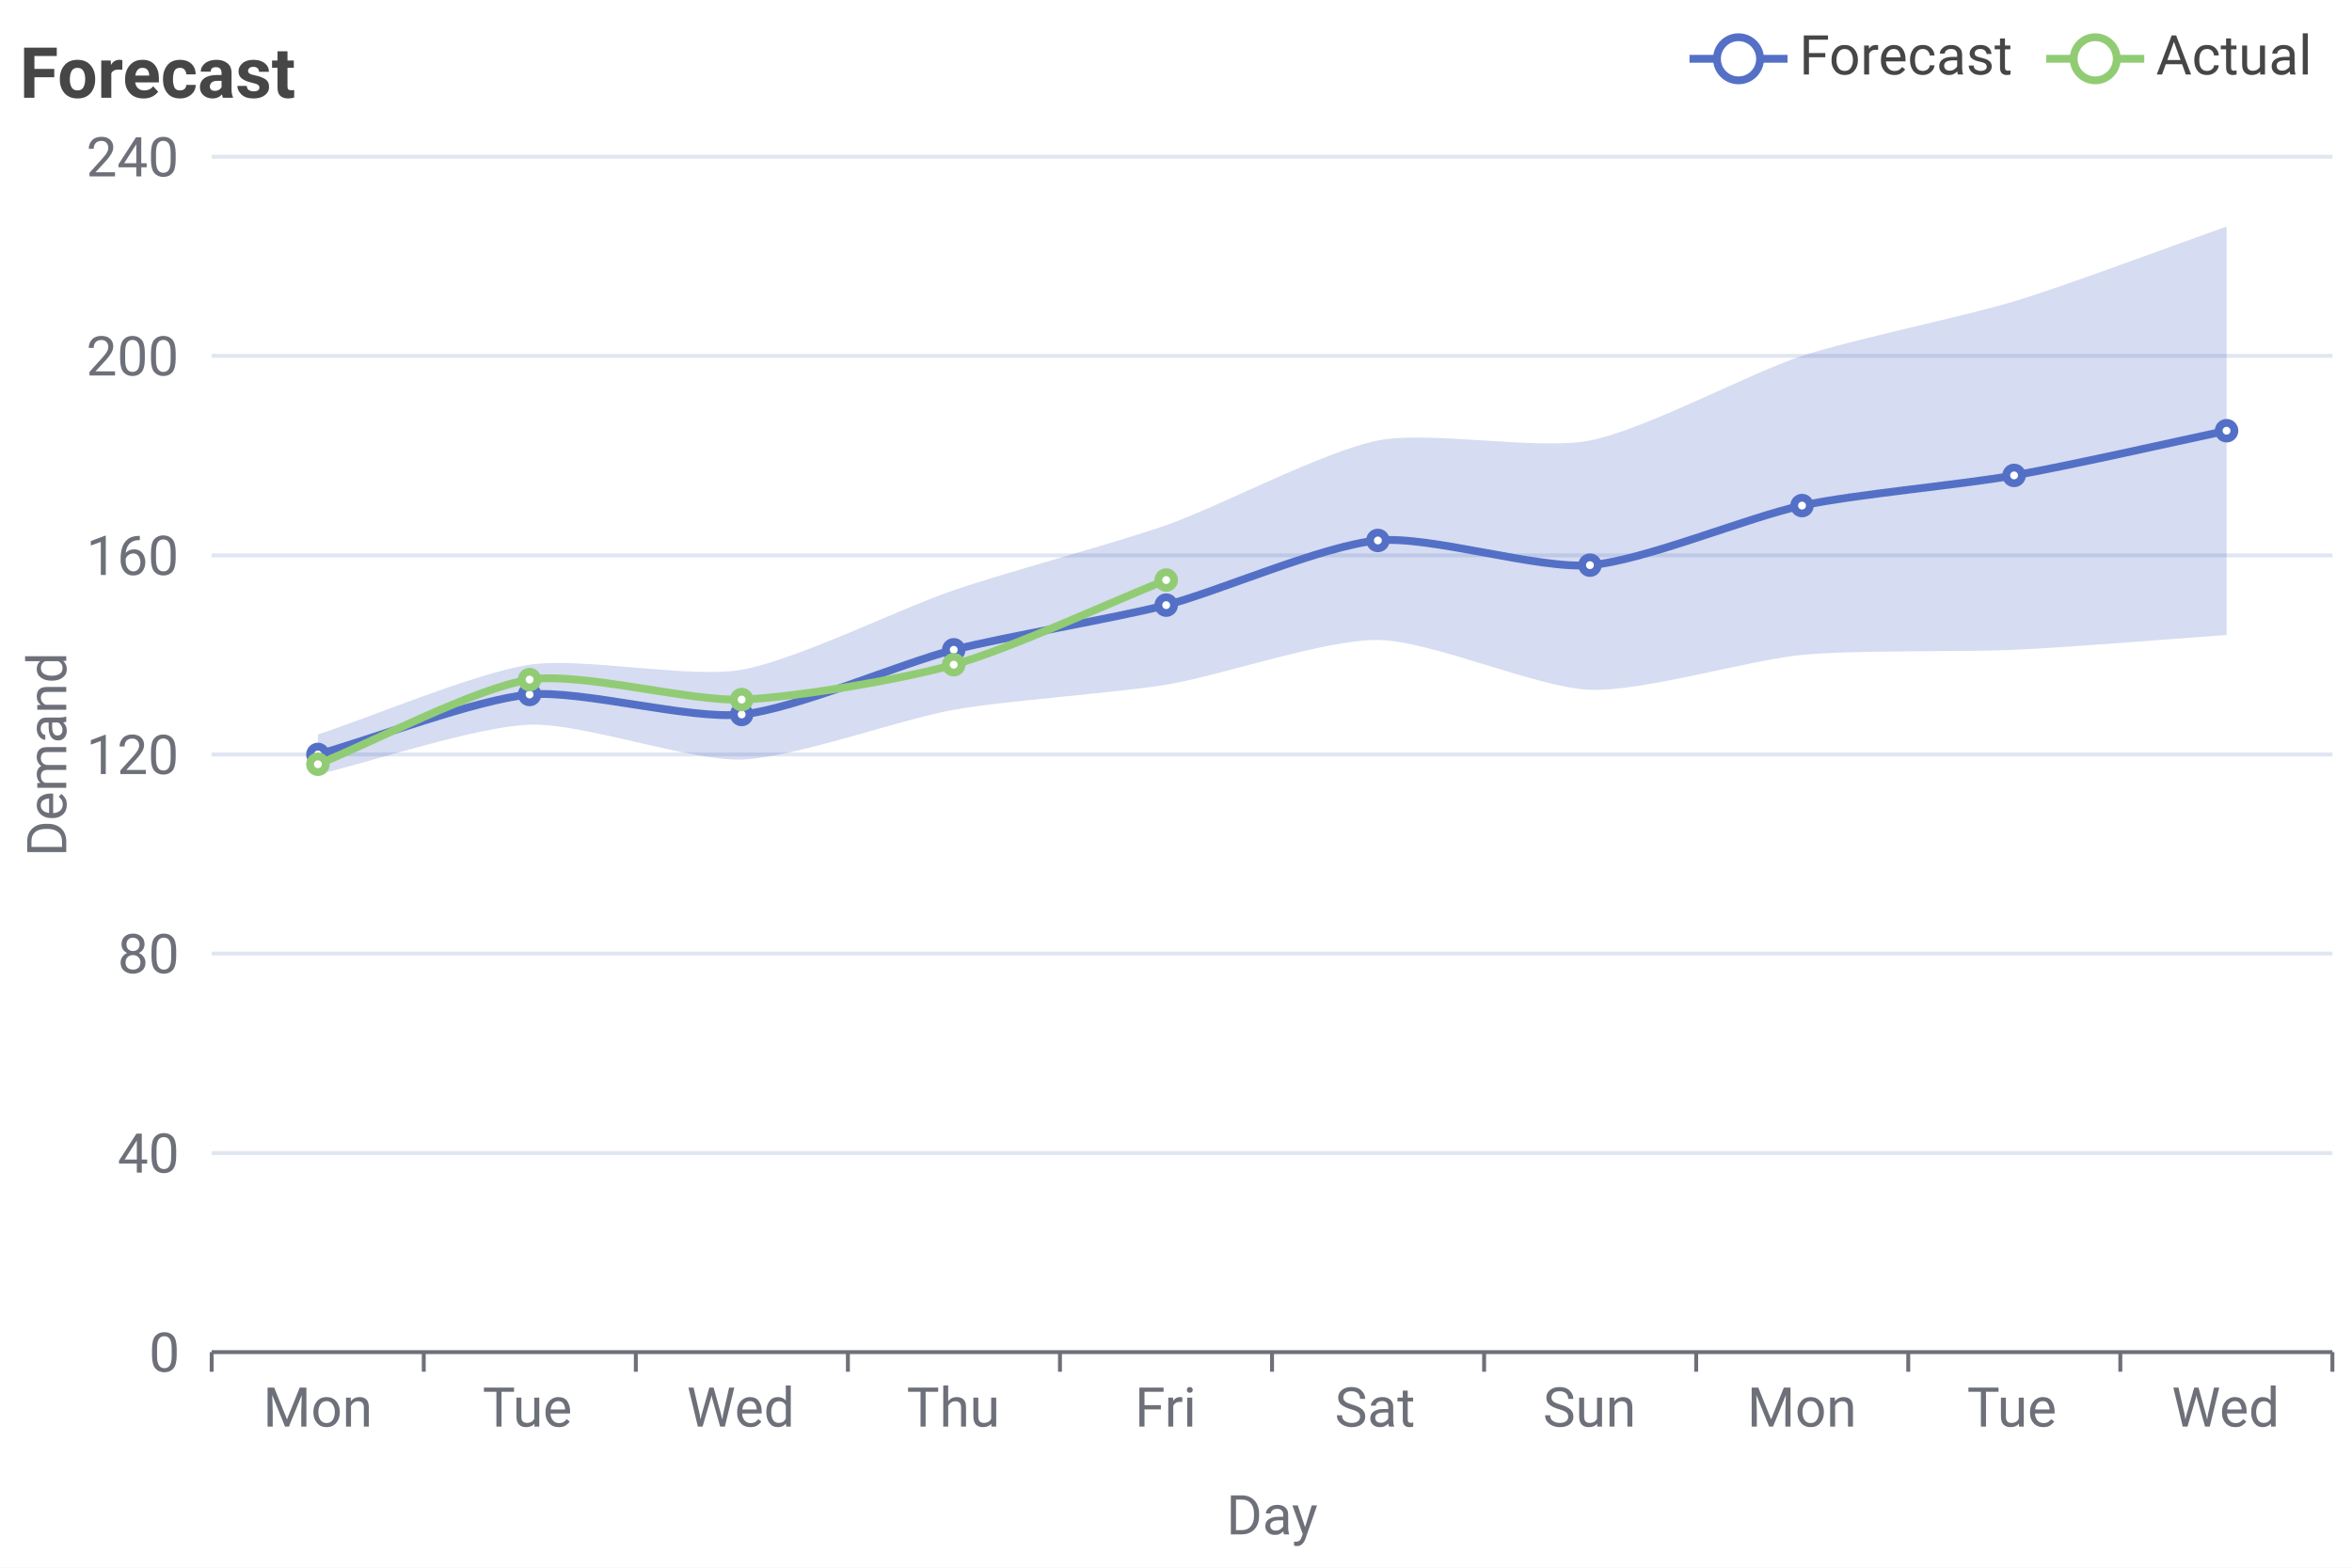
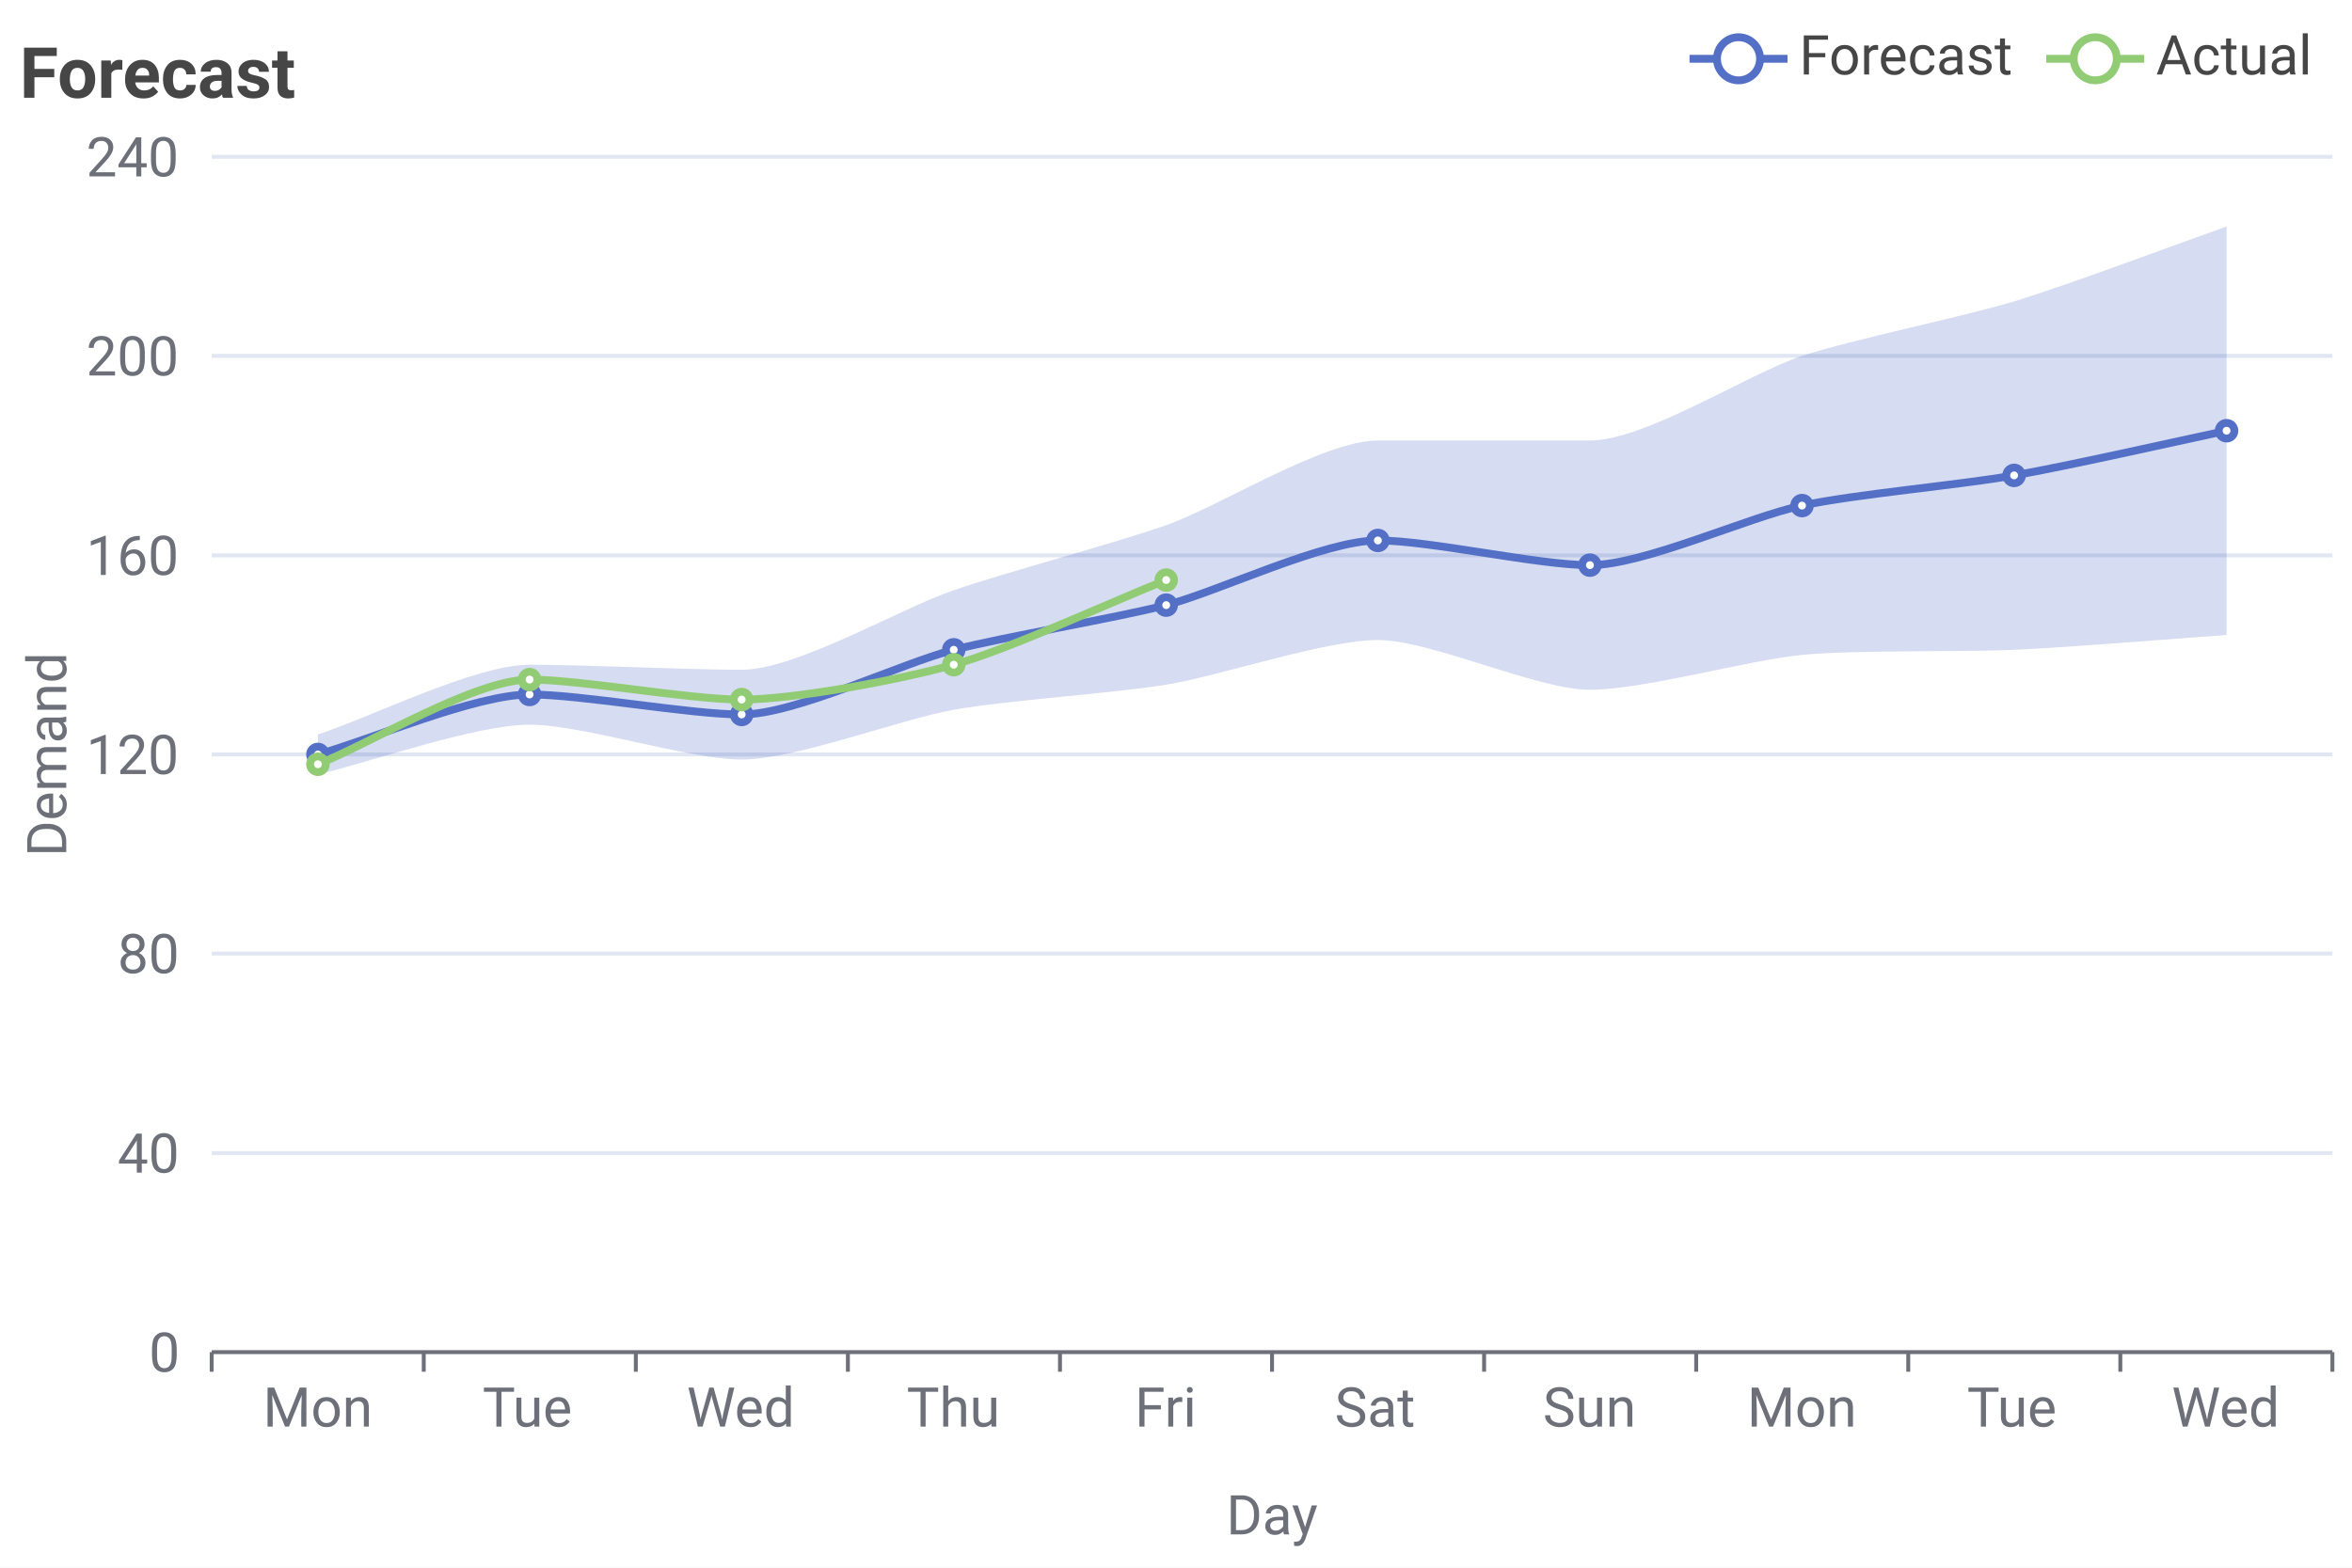
<svg xmlns="http://www.w3.org/2000/svg" width="600" height="400" viewBox="0 0 600 400">
  <rect x="0" y="0" width="600" height="400" fill="#FFFFFF" />
  <text font-size="18" x="5" y="5" dy="15" font-weight="bold" dominant-baseline="middle" font-family="Roboto" fill="#464646">
Forecast
</text>
  <g>
    <line stroke-width="2" x1="431" y1="15" x2="456" y2="15" stroke="#5470C6" />
    <circle cx="443.5" cy="15" r="5.5" stroke-width="2" stroke="#5470C6" fill="#FFFFFF" />
    <text font-size="14" x="459" y="19" font-family="Roboto" fill="#464646">
Forecast
</text>
  </g>
  <g>
    <line stroke-width="2" x1="522" y1="15" x2="547" y2="15" stroke="#91CC75" />
    <circle cx="534.5" cy="15" r="5.5" stroke-width="2" stroke="#91CC75" fill="#FFFFFF" />
    <text font-size="14" x="550" y="19" font-family="Roboto" fill="#464646">
Actual
</text>
  </g>
  <text font-size="14" x="324.5" y="391.5" text-anchor="middle" font-family="Roboto" fill="#6E7079">
Day
</text>
  <text font-size="14" transform="translate(16.9,192.5) rotate(-90)" text-anchor="middle" font-family="Roboto" fill="#6E7079">
Demand
</text>
  <g stroke="#E0E6F2" stroke-width="1">
    <line x1="54" y1="40" x2="595" y2="40" />
    <line x1="54" y1="90.8" x2="595" y2="90.8" />
    <line x1="54" y1="141.7" x2="595" y2="141.7" />
    <line x1="54" y1="192.5" x2="595" y2="192.5" />
    <line x1="54" y1="243.3" x2="595" y2="243.3" />
    <line x1="54" y1="294.2" x2="595" y2="294.2" />
  </g>
  <g>
    <text font-size="14" x="22" y="45" font-family="Roboto" fill="#6E7079">
240
</text>
    <text font-size="14" x="22" y="95.8" font-family="Roboto" fill="#6E7079">
200
</text>
    <text font-size="14" x="22" y="146.7" font-family="Roboto" fill="#6E7079">
160
</text>
    <text font-size="14" x="22" y="197.5" font-family="Roboto" fill="#6E7079">
120
</text>
    <text font-size="14" x="30" y="248.3" font-family="Roboto" fill="#6E7079">
80
</text>
    <text font-size="14" x="30" y="299.2" font-family="Roboto" fill="#6E7079">
40
</text>
    <text font-size="14" x="38" y="350" font-family="Roboto" fill="#6E7079">
0
</text>
  </g>
  <g>
    <g stroke="#6E7079" stroke-width="1">
      <line x1="54" y1="345" x2="595" y2="345" />
      <line x1="54" y1="345" x2="54" y2="350" />
      <line x1="108.1" y1="345" x2="108.1" y2="350" />
      <line x1="162.2" y1="345" x2="162.2" y2="350" />
      <line x1="216.3" y1="345" x2="216.3" y2="350" />
      <line x1="270.4" y1="345" x2="270.4" y2="350" />
      <line x1="324.5" y1="345" x2="324.5" y2="350" />
      <line x1="378.6" y1="345" x2="378.6" y2="350" />
      <line x1="432.7" y1="345" x2="432.7" y2="350" />
      <line x1="486.8" y1="345" x2="486.8" y2="350" />
      <line x1="540.9" y1="345" x2="540.9" y2="350" />
      <line x1="595" y1="345" x2="595" y2="350" />
    </g>
    <text font-size="14" x="67.1" y="364" font-family="Roboto" fill="#6E7079">
Mon
</text>
    <text font-size="14" x="123.1" y="364" font-family="Roboto" fill="#6E7079">
Tue
</text>
    <text font-size="14" x="175.2" y="364" font-family="Roboto" fill="#6E7079">
Wed
</text>
    <text font-size="14" x="231.3" y="364" font-family="Roboto" fill="#6E7079">
Thu
</text>
    <text font-size="14" x="289.5" y="364" font-family="Roboto" fill="#6E7079">
Fri
</text>
    <text font-size="14" x="340.5" y="364" font-family="Roboto" fill="#6E7079">
Sat
</text>
    <text font-size="14" x="393.6" y="364" font-family="Roboto" fill="#6E7079">
Sun
</text>
    <text font-size="14" x="445.7" y="364" font-family="Roboto" fill="#6E7079">
Mon
</text>
    <text font-size="14" x="501.8" y="364" font-family="Roboto" fill="#6E7079">
Tue
</text>
    <text font-size="14" x="554" y="364" font-family="Roboto" fill="#6E7079">
Wed
</text>
  </g>
-   <path d="M81.1,187.4 C94.6 183, 121.3 171.7, 135.1 169.6 C148.3 167.6, 176.2 173.2, 189.2 170.9 C203.2 168.4, 229.7 155.2, 243.3 150.6 C256.7 146, 284.1 138.7, 297.5 134 C311.2 129.2, 337.5 115.2, 351.5 112.4 C364.6 109.8, 392.6 115, 405.6 112.4 C419.7 109.6, 445.9 95.4, 459.7 90.8 C473 86.5, 500.5 80.9, 513.8 76.9 C527.6 72.7, 554.4 62.6, 568 57.8 L568 162 C554.4 163, 527.4 165.2, 513.8 165.8 C500.3 166.4, 473.2 165.8, 459.7 167.1 C446.1 168.4, 419.1 176.5, 405.6 176 C392 175.5, 365.1 163.4, 351.5 163.3 C338.1 163.1, 311.1 172.5, 297.5 174.7 C284 176.9, 256.7 178.7, 243.3 181.1 C229.7 183.5, 202.9 193.3, 189.2 193.8 C175.8 194.2, 148.6 184.4, 135.1 184.9 C121.5 185.4, 94.6 194.4, 81.1 197.6 Z" fill="#5470C6" fill-opacity="0.24" class="ct-band" data-series="Forecast" />
+   <path d="M81.1,187.4 C94.6 183, 121.3 169.6, 135.1 169.6 C148.3 169.6, 176.2 170.9, 189.2 170.9 C203.2 170.9, 229.7 155.2, 243.3 150.6 C256.7 146, 284.1 138.7, 297.5 134 C311.2 129.2, 337.5 112.4, 351.5 112.4 C364.6 112.4, 392.6 112.4, 405.6 112.4 C419.7 112.4, 445.9 95.4, 459.7 90.8 C473 86.5, 500.5 80.9, 513.8 76.9 C527.6 72.7, 554.4 62.6, 568 57.8 L568 162 C554.4 163, 527.4 165.2, 513.8 165.8 C500.3 166.4, 473.2 165.8, 459.7 167.1 C446.1 168.4, 419.1 176, 405.6 176 C392 176, 365.1 163.3, 351.5 163.3 C338.1 163.3, 311.1 172.5, 297.5 174.7 C284 176.9, 256.7 178.7, 243.3 181.1 C229.7 183.5, 202.9 193.8, 189.2 193.8 C175.8 193.8, 148.6 184.9, 135.1 184.9 C121.5 184.9, 94.6 194.4, 81.1 197.6 Z" fill="#5470C6" fill-opacity="0.24" class="ct-band" data-series="Forecast" />
  <g>
-     <path d="M81.1,192.5 C94.6 188.7, 121.4 178.5, 135.1 177.2 C148.4 176, 176 183.7, 189.2 182.3 C203 180.9, 229.7 169.3, 243.3 165.8 C256.7 162.4, 284.1 157.8, 297.5 154.4 C311.1 150.8, 337.8 139.1, 351.5 137.9 C364.8 136.6, 392.3 145.3, 405.6 144.2 C419.4 143.1, 446 131.9, 459.7 129 C473.1 126.1, 500.4 123.7, 513.8 121.3 C527.5 118.9, 554.4 112.8, 568 109.9" stroke-width="2" fill="none" stroke="#5470C6" />
+     <path d="M81.1,192.5 C94.6 188.7, 121.4 177.2, 135.1 177.2 C148.4 177.2, 176 182.3, 189.2 182.3 C203 182.3, 229.7 169.3, 243.3 165.8 C256.7 162.4, 284.1 157.8, 297.5 154.4 C311.1 150.8, 337.8 137.9, 351.5 137.9 C364.8 137.9, 392.3 144.2, 405.6 144.2 C419.4 144.2, 446 131.9, 459.7 129 C473.1 126.1, 500.4 123.7, 513.8 121.3 C527.5 118.9, 554.4 112.8, 568 109.9" stroke-width="2" fill="none" stroke="#5470C6" />
    <g stroke-width="2" stroke="#5470C6" fill="#FFFFFF">
      <circle cx="81.1" cy="192.5" r="2" />
      <circle cx="135.1" cy="177.2" r="2" />
      <circle cx="189.2" cy="182.3" r="2" />
      <circle cx="243.3" cy="165.8" r="2" />
      <circle cx="297.5" cy="154.4" r="2" />
      <circle cx="351.5" cy="137.9" r="2" />
      <circle cx="405.6" cy="144.2" r="2" />
      <circle cx="459.7" cy="129" r="2" />
      <circle cx="513.8" cy="121.3" r="2" />
      <circle cx="568" cy="109.9" r="2" />
    </g>
  </g>
  <g>
-     <path d="M81.1,195 C94.6 189.6, 121.2 175.6, 135.1 173.4 C148.2 171.4, 175.8 179, 189.2 178.5 C202.8 178, 230.2 173.3, 243.3 169.6 C257.3 165.7, 283.9 153.4, 297.5 148" stroke-width="2" fill="none" stroke="#91CC75" />
+     <path d="M81.1,195 C94.6 189.6, 121.2 173.4, 135.1 173.4 C148.2 173.4, 175.8 178.5, 189.2 178.5 C202.8 178.5, 230.2 173.3, 243.3 169.6 C257.3 165.7, 283.9 153.4, 297.5 148" stroke-width="2" fill="none" stroke="#91CC75" />
    <g stroke-width="2" stroke="#91CC75" fill="#FFFFFF">
      <circle cx="81.1" cy="195" r="2" />
      <circle cx="135.1" cy="173.4" r="2" />
      <circle cx="189.2" cy="178.5" r="2" />
      <circle cx="243.3" cy="169.6" r="2" />
      <circle cx="297.5" cy="148" r="2" />
    </g>
  </g>
</svg>
